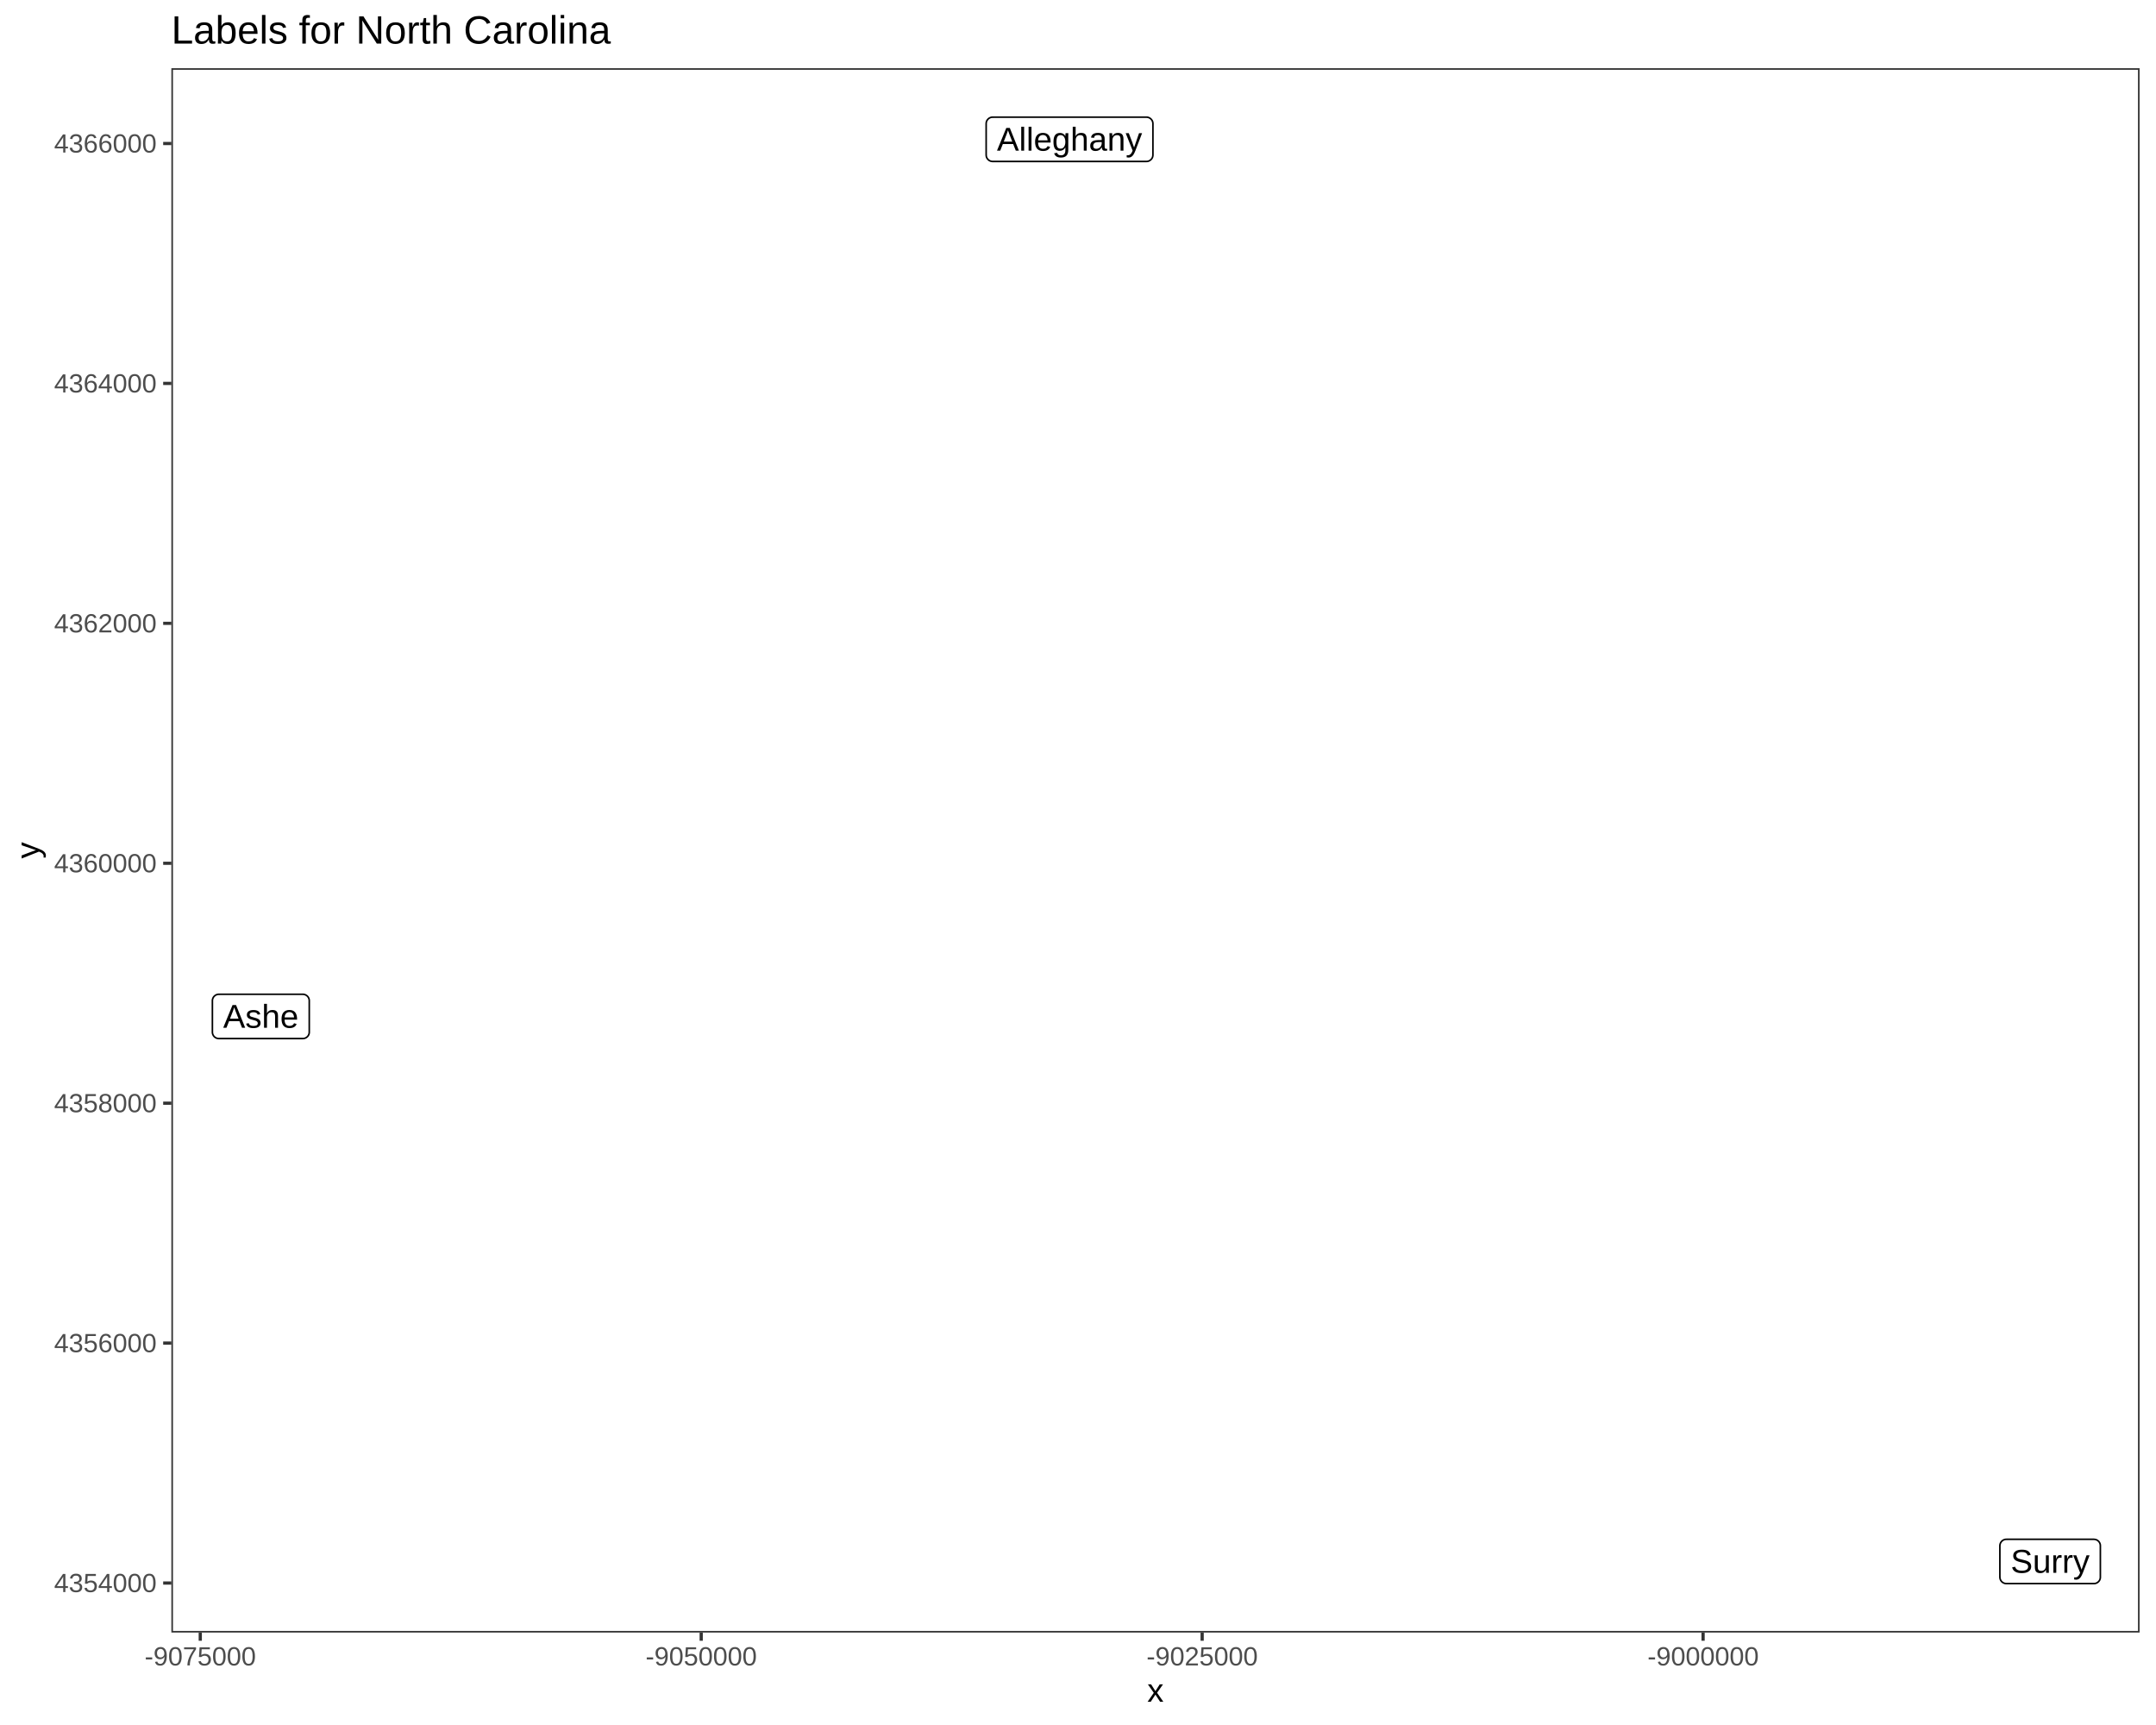
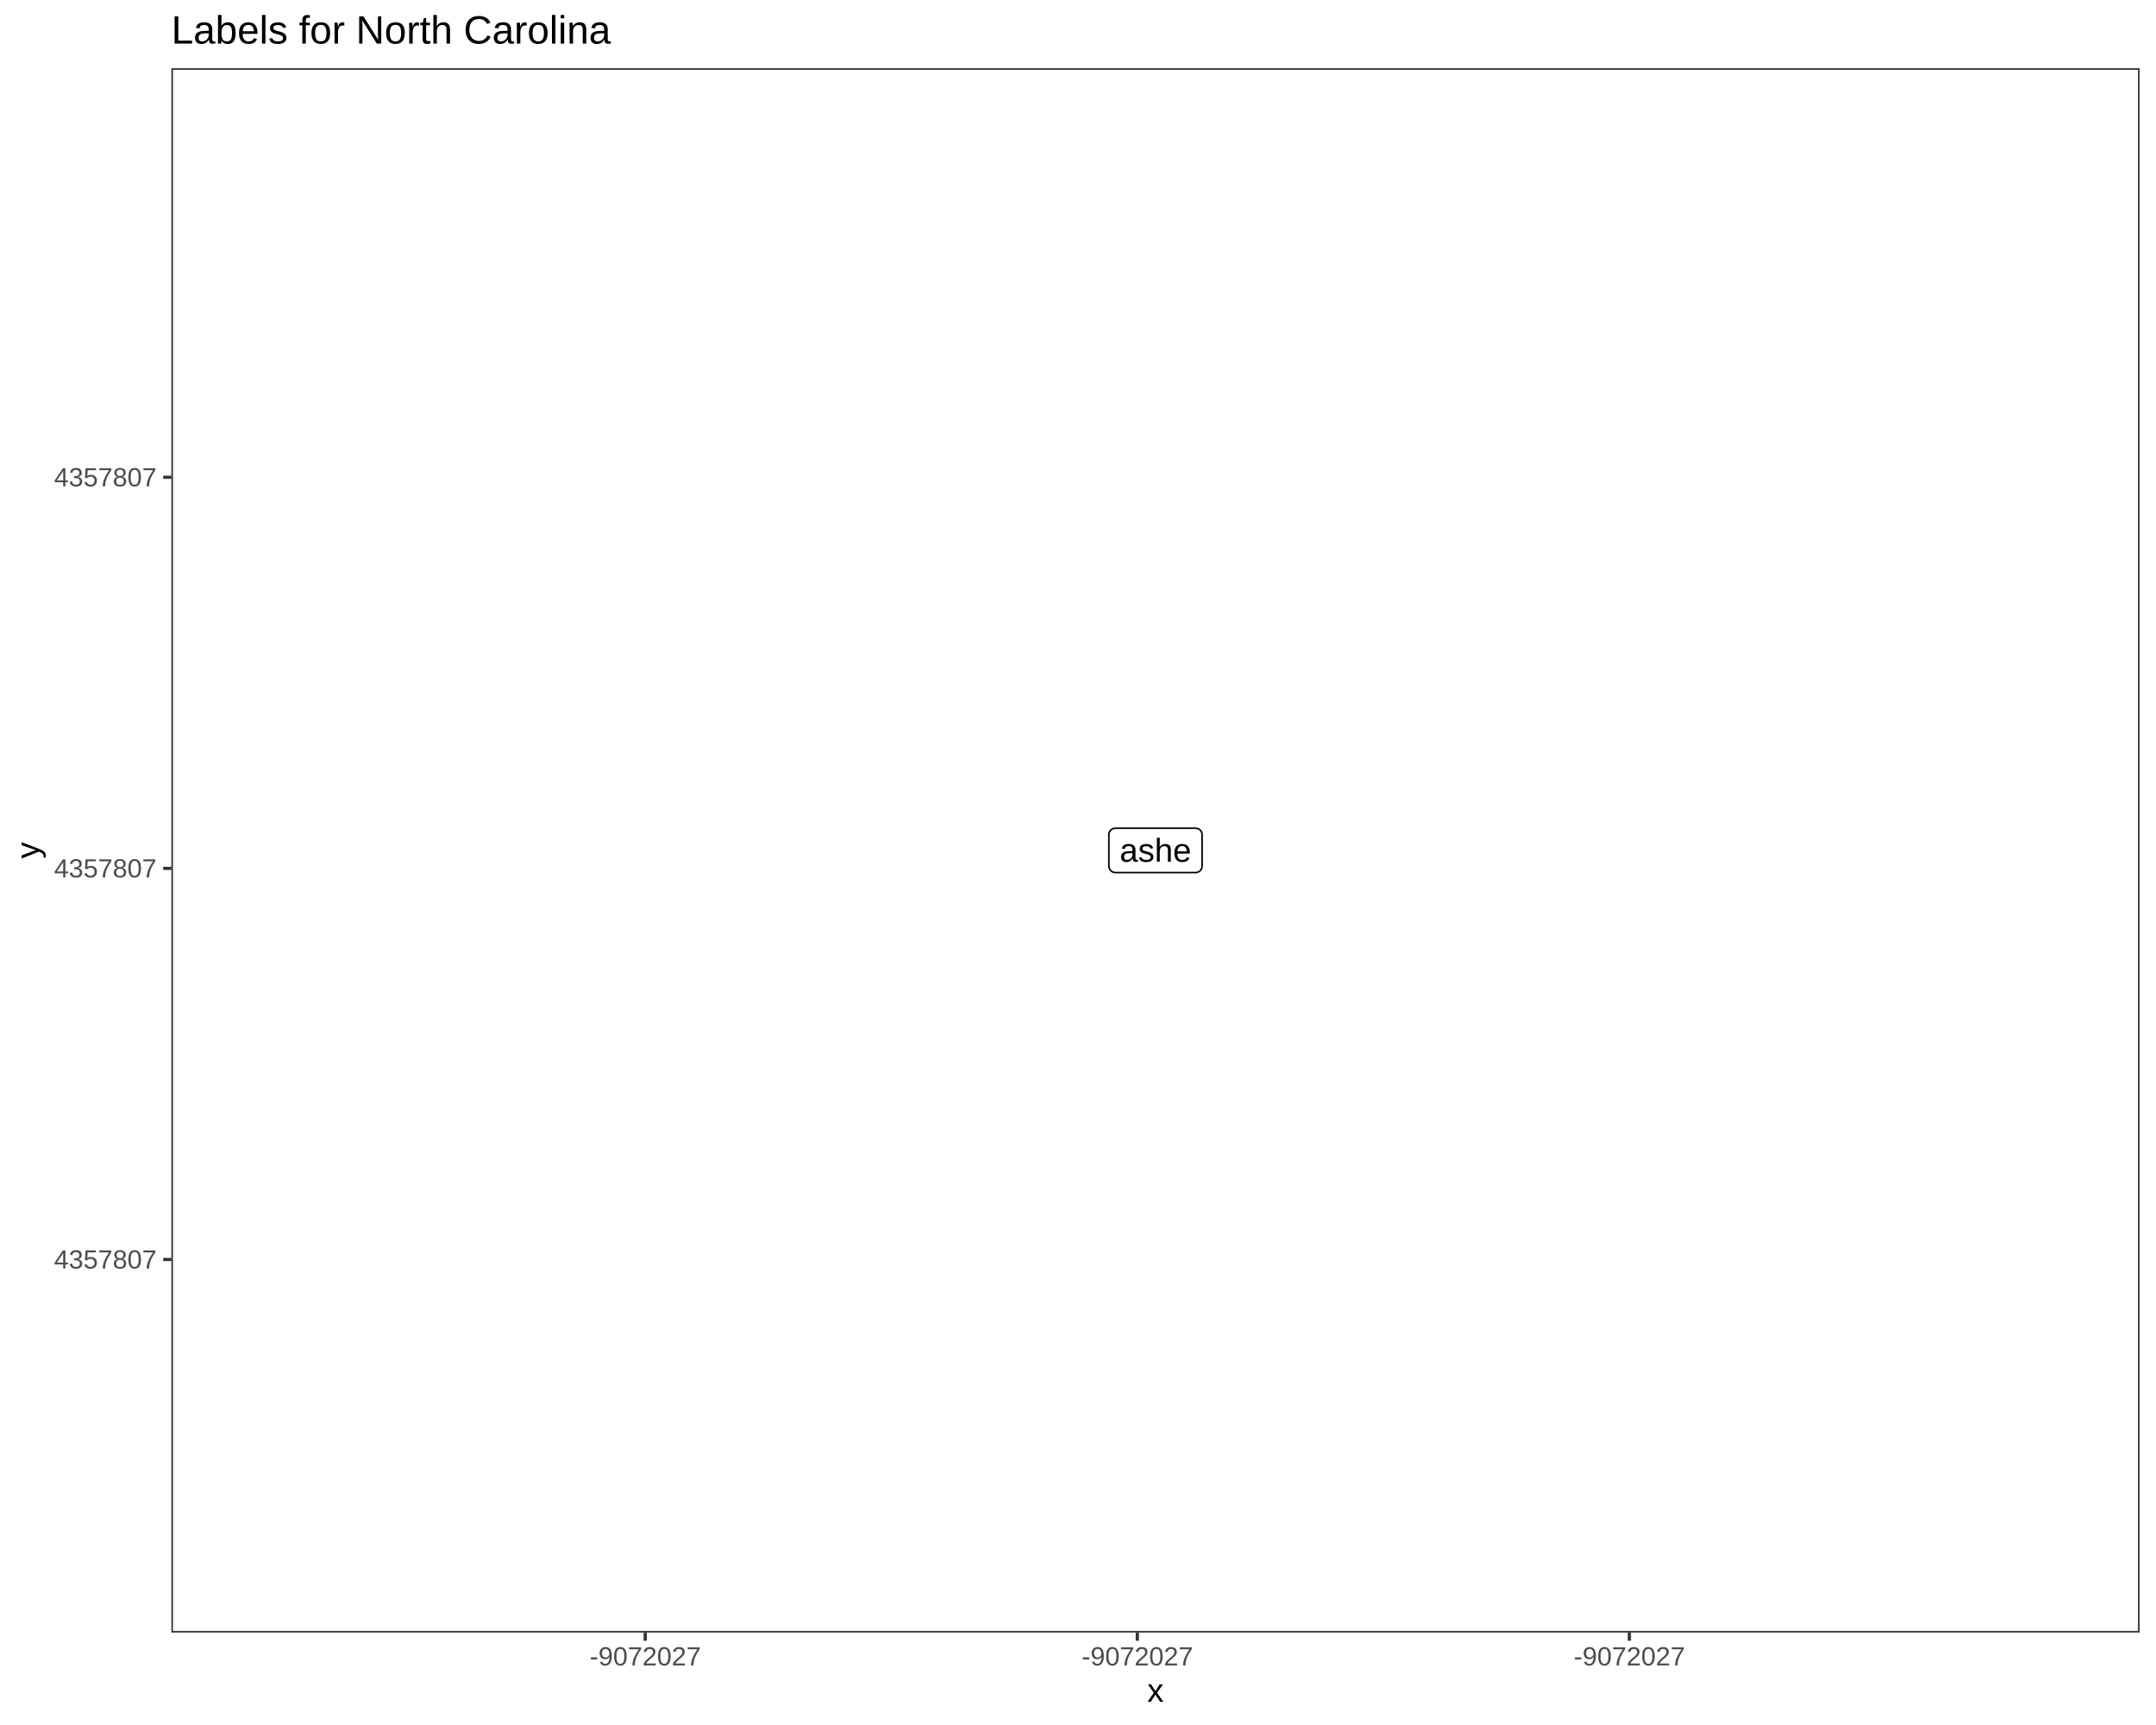
<svg xmlns="http://www.w3.org/2000/svg" viewBox="0 0 720.00 576.00">
  <defs>
    <style type="text/css">
    line, polyline, polygon, path, rect, circle {
      fill: none;
      stroke: #000000;
      stroke-linecap: round;
      stroke-linejoin: round;
      stroke-miterlimit: 10.00;
    }
  </style>
  </defs>
  <rect width="100%" height="100%" style="stroke: none; fill: #FFFFFF;" />
  <rect x="0.00" y="0.00" width="720.00" height="576.00" style="stroke-width: 1.07; stroke: #FFFFFF; fill: #FFFFFF;" />
  <defs>
    <clipPath id="cpNTcuMjN8NzE0LjUyfDU0NS4xM3wyMi43Nw==">
      <rect x="57.23" y="22.77" width="657.29" height="522.36" />
    </clipPath>
  </defs>
  <rect x="57.23" y="22.77" width="657.29" height="522.36" style="stroke-width: 1.07; stroke: none; fill: #FFFFFF;" clip-path="url(#cpNTcuMjN8NzE0LjUyfDU0NS4xM3wyMi43Nw==)" />
-   <polygon points="73.09,346.79 101.12,346.79 101.04,346.79 101.38,346.78 101.72,346.71 102.05,346.58 102.35,346.41 102.62,346.19 102.85,345.93 103.04,345.64 103.17,345.32 103.26,344.98 103.28,344.63 103.28,344.63 103.28,334.16 103.28,334.16 103.26,333.81 103.17,333.47 103.04,333.15 102.85,332.86 102.62,332.60 102.35,332.38 102.05,332.21 101.72,332.08 101.38,332.01 101.12,332.00 73.09,332.00 73.35,332.01 73.00,332.00 72.66,332.04 72.32,332.14 72.01,332.29 71.72,332.49 71.47,332.73 71.26,333.00 71.10,333.31 70.99,333.64 70.93,333.98 70.93,334.16 70.93,344.63 70.93,344.46 70.93,344.81 70.99,345.15 71.10,345.48 71.26,345.79 71.47,346.06 71.72,346.31 72.01,346.50 72.32,346.65 72.66,346.75 73.00,346.79 " style="stroke-width: 0.53; fill: #FFFFFF;" clip-path="url(#cpNTcuMjN8NzE0LjUyfDU0NS4xM3wyMi43Nw==)" />
+   <polygon points="372.47,291.35 399.28,291.35 399.20,291.35 399.54,291.33 399.88,291.26 400.21,291.14 400.51,290.97 400.78,290.75 401.01,290.49 401.20,290.19 401.33,289.87 401.42,289.53 401.44,289.19 401.44,289.19 401.44,278.71 401.44,278.71 401.42,278.37 401.33,278.03 401.20,277.71 401.01,277.42 400.78,277.16 400.51,276.94 400.21,276.76 399.88,276.64 399.54,276.57 399.28,276.55 372.47,276.55 372.73,276.57 372.38,276.56 372.03,276.60 371.70,276.69 371.39,276.84 371.10,277.04 370.85,277.28 370.64,277.56 370.48,277.87 370.37,278.20 370.31,278.54 370.31,278.71 370.31,289.19 370.31,289.01 370.31,289.36 370.37,289.70 370.48,290.03 370.64,290.34 370.85,290.62 371.10,290.86 371.39,291.06 371.70,291.21 372.03,291.30 372.38,291.35 " style="stroke-width: 0.53; fill: #FFFFFF;" clip-path="url(#cpNTcuMjN8NzE0LjUyfDU0NS4xM3wyMi43Nw==)" />
  <g clip-path="url(#cpNTcuMjN8NzE0LjUyfDU0NS4xM3wyMi43Nw==)">
-     <text x="74.53" y="343.19" style="font-size: 11.04px; font-family: Liberation Sans;" textLength="25.16px" lengthAdjust="spacingAndGlyphs">Ashe</text>
-   </g>
-   <polygon points="331.49,53.91 382.86,53.91 382.77,53.91 383.12,53.90 383.46,53.83 383.78,53.70 384.08,53.53 384.35,53.31 384.58,53.05 384.77,52.76 384.91,52.44 384.99,52.10 385.02,51.75 385.02,51.75 385.02,41.28 385.02,41.28 384.99,40.93 384.91,40.59 384.77,40.27 384.58,39.98 384.35,39.72 384.08,39.50 383.78,39.33 383.46,39.20 383.12,39.13 382.86,39.12 331.49,39.12 331.75,39.13 331.40,39.12 331.06,39.16 330.73,39.26 330.41,39.41 330.13,39.60 329.88,39.85 329.67,40.12 329.50,40.43 329.39,40.76 329.34,41.10 329.33,41.28 329.33,51.75 329.34,51.58 329.34,51.93 329.39,52.27 329.50,52.60 329.67,52.91 329.88,53.18 330.13,53.43 330.41,53.62 330.73,53.77 331.06,53.87 331.40,53.91 " style="stroke-width: 0.53; fill: #FFFFFF;" clip-path="url(#cpNTcuMjN8NzE0LjUyfDU0NS4xM3wyMi43Nw==)" />
-   <g clip-path="url(#cpNTcuMjN8NzE0LjUyfDU0NS4xM3wyMi43Nw==)">
-     <text x="332.93" y="50.31" style="font-size: 11.04px; font-family: Liberation Sans;" textLength="48.48px" lengthAdjust="spacingAndGlyphs">Alleghany</text>
-   </g>
-   <polygon points="670.02,528.78 699.26,528.78 699.18,528.78 699.52,528.77 699.86,528.70 700.19,528.58 700.49,528.40 700.76,528.18 700.99,527.92 701.18,527.63 701.31,527.31 701.40,526.97 701.42,526.62 701.42,526.62 701.42,516.15 701.42,516.15 701.40,515.80 701.31,515.47 701.18,515.15 700.99,514.85 700.76,514.59 700.49,514.37 700.19,514.20 699.86,514.08 699.52,514.01 699.26,513.99 670.02,513.99 670.28,514.01 669.94,513.99 669.59,514.03 669.26,514.13 668.94,514.28 668.66,514.48 668.41,514.72 668.20,515.00 668.04,515.30 667.93,515.63 667.87,515.98 667.86,516.15 667.86,526.62 667.87,526.45 667.87,526.80 667.93,527.14 668.04,527.47 668.20,527.78 668.41,528.06 668.66,528.30 668.94,528.49 669.26,528.64 669.59,528.74 669.94,528.78 " style="stroke-width: 0.53; fill: #FFFFFF;" clip-path="url(#cpNTcuMjN8NzE0LjUyfDU0NS4xM3wyMi43Nw==)" />
-   <g clip-path="url(#cpNTcuMjN8NzE0LjUyfDU0NS4xM3wyMi43Nw==)">
-     <text x="671.46" y="525.18" style="font-size: 11.04px; font-family: Liberation Sans;" textLength="26.36px" lengthAdjust="spacingAndGlyphs">Surry</text>
+     <text x="373.91" y="287.75" style="font-size: 11.04px; font-family: Liberation Sans;" textLength="23.94px" lengthAdjust="spacingAndGlyphs">ashe</text>
  </g>
  <rect x="57.23" y="22.77" width="657.29" height="522.36" style="stroke-width: 1.07; stroke: #333333;" clip-path="url(#cpNTcuMjN8NzE0LjUyfDU0NS4xM3wyMi43Nw==)" />
  <defs>
    <clipPath id="cpMC4wMHw3MjAuMDB8NTc2LjAwfDAuMDA=">
      <rect x="0.00" y="0.00" width="720.00" height="576.00" />
    </clipPath>
  </defs>
  <g clip-path="url(#cpMC4wMHw3MjAuMDB8NTc2LjAwfDAuMDA=)">
-     <text x="18.06" y="531.62" style="font-size: 8.80px; fill: #4D4D4D; font-family: Liberation Sans;" textLength="34.23px" lengthAdjust="spacingAndGlyphs">4354000</text>
+     <text x="18.06" y="423.58" style="font-size: 8.80px; fill: #4D4D4D; font-family: Liberation Sans;" textLength="34.23px" lengthAdjust="spacingAndGlyphs">4357807</text>
  </g>
  <g clip-path="url(#cpMC4wMHw3MjAuMDB8NTc2LjAwfDAuMDA=)">
-     <text x="18.06" y="451.51" style="font-size: 8.80px; fill: #4D4D4D; font-family: Liberation Sans;" textLength="34.23px" lengthAdjust="spacingAndGlyphs">4356000</text>
+     <text x="18.06" y="292.99" style="font-size: 8.80px; fill: #4D4D4D; font-family: Liberation Sans;" textLength="34.23px" lengthAdjust="spacingAndGlyphs">4357807</text>
  </g>
  <g clip-path="url(#cpMC4wMHw3MjAuMDB8NTc2LjAwfDAuMDA=)">
-     <text x="18.06" y="371.39" style="font-size: 8.80px; fill: #4D4D4D; font-family: Liberation Sans;" textLength="34.23px" lengthAdjust="spacingAndGlyphs">4358000</text>
+     <text x="18.06" y="162.40" style="font-size: 8.80px; fill: #4D4D4D; font-family: Liberation Sans;" textLength="34.23px" lengthAdjust="spacingAndGlyphs">4357807</text>
+   </g>
+   <polyline points="54.49,420.55 57.23,420.55 " style="stroke-width: 1.07; stroke: #333333; stroke-linecap: butt;" clip-path="url(#cpMC4wMHw3MjAuMDB8NTc2LjAwfDAuMDA=)" />
+   <polyline points="54.49,289.96 57.23,289.96 " style="stroke-width: 1.07; stroke: #333333; stroke-linecap: butt;" clip-path="url(#cpMC4wMHw3MjAuMDB8NTc2LjAwfDAuMDA=)" />
+   <polyline points="54.49,159.37 57.23,159.37 " style="stroke-width: 1.07; stroke: #333333; stroke-linecap: butt;" clip-path="url(#cpMC4wMHw3MjAuMDB8NTc2LjAwfDAuMDA=)" />
+   <polyline points="215.48,547.87 215.48,545.13 " style="stroke-width: 1.07; stroke: #333333; stroke-linecap: butt;" clip-path="url(#cpMC4wMHw3MjAuMDB8NTc2LjAwfDAuMDA=)" />
+   <polyline points="379.81,547.87 379.81,545.13 " style="stroke-width: 1.07; stroke: #333333; stroke-linecap: butt;" clip-path="url(#cpMC4wMHw3MjAuMDB8NTc2LjAwfDAuMDA=)" />
+   <polyline points="544.13,547.87 544.13,545.13 " style="stroke-width: 1.07; stroke: #333333; stroke-linecap: butt;" clip-path="url(#cpMC4wMHw3MjAuMDB8NTc2LjAwfDAuMDA=)" />
+   <g clip-path="url(#cpMC4wMHw3MjAuMDB8NTc2LjAwfDAuMDA=)">
+     <text x="196.91" y="556.11" style="font-size: 8.80px; fill: #4D4D4D; font-family: Liberation Sans;" textLength="37.16px" lengthAdjust="spacingAndGlyphs">-9072027</text>
  </g>
  <g clip-path="url(#cpMC4wMHw3MjAuMDB8NTc2LjAwfDAuMDA=)">
-     <text x="18.06" y="291.28" style="font-size: 8.80px; fill: #4D4D4D; font-family: Liberation Sans;" textLength="34.23px" lengthAdjust="spacingAndGlyphs">4360000</text>
+     <text x="361.23" y="556.11" style="font-size: 8.80px; fill: #4D4D4D; font-family: Liberation Sans;" textLength="37.16px" lengthAdjust="spacingAndGlyphs">-9072027</text>
  </g>
  <g clip-path="url(#cpMC4wMHw3MjAuMDB8NTc2LjAwfDAuMDA=)">
-     <text x="18.06" y="211.17" style="font-size: 8.80px; fill: #4D4D4D; font-family: Liberation Sans;" textLength="34.23px" lengthAdjust="spacingAndGlyphs">4362000</text>
-   </g>
-   <g clip-path="url(#cpMC4wMHw3MjAuMDB8NTc2LjAwfDAuMDA=)">
-     <text x="18.06" y="131.05" style="font-size: 8.80px; fill: #4D4D4D; font-family: Liberation Sans;" textLength="34.23px" lengthAdjust="spacingAndGlyphs">4364000</text>
-   </g>
-   <g clip-path="url(#cpMC4wMHw3MjAuMDB8NTc2LjAwfDAuMDA=)">
-     <text x="18.06" y="50.94" style="font-size: 8.80px; fill: #4D4D4D; font-family: Liberation Sans;" textLength="34.23px" lengthAdjust="spacingAndGlyphs">4366000</text>
-   </g>
-   <polyline points="54.49,528.60 57.23,528.60 " style="stroke-width: 1.07; stroke: #333333; stroke-linecap: butt;" clip-path="url(#cpMC4wMHw3MjAuMDB8NTc2LjAwfDAuMDA=)" />
-   <polyline points="54.49,448.48 57.23,448.48 " style="stroke-width: 1.07; stroke: #333333; stroke-linecap: butt;" clip-path="url(#cpMC4wMHw3MjAuMDB8NTc2LjAwfDAuMDA=)" />
-   <polyline points="54.49,368.37 57.23,368.37 " style="stroke-width: 1.07; stroke: #333333; stroke-linecap: butt;" clip-path="url(#cpMC4wMHw3MjAuMDB8NTc2LjAwfDAuMDA=)" />
-   <polyline points="54.49,288.26 57.23,288.26 " style="stroke-width: 1.07; stroke: #333333; stroke-linecap: butt;" clip-path="url(#cpMC4wMHw3MjAuMDB8NTc2LjAwfDAuMDA=)" />
-   <polyline points="54.49,208.14 57.23,208.14 " style="stroke-width: 1.07; stroke: #333333; stroke-linecap: butt;" clip-path="url(#cpMC4wMHw3MjAuMDB8NTc2LjAwfDAuMDA=)" />
-   <polyline points="54.49,128.03 57.23,128.03 " style="stroke-width: 1.07; stroke: #333333; stroke-linecap: butt;" clip-path="url(#cpMC4wMHw3MjAuMDB8NTc2LjAwfDAuMDA=)" />
-   <polyline points="54.49,47.92 57.23,47.92 " style="stroke-width: 1.07; stroke: #333333; stroke-linecap: butt;" clip-path="url(#cpMC4wMHw3MjAuMDB8NTc2LjAwfDAuMDA=)" />
-   <polyline points="66.88,547.87 66.88,545.13 " style="stroke-width: 1.07; stroke: #333333; stroke-linecap: butt;" clip-path="url(#cpMC4wMHw3MjAuMDB8NTc2LjAwfDAuMDA=)" />
-   <polyline points="234.17,547.87 234.17,545.13 " style="stroke-width: 1.07; stroke: #333333; stroke-linecap: butt;" clip-path="url(#cpMC4wMHw3MjAuMDB8NTc2LjAwfDAuMDA=)" />
-   <polyline points="401.46,547.87 401.46,545.13 " style="stroke-width: 1.07; stroke: #333333; stroke-linecap: butt;" clip-path="url(#cpMC4wMHw3MjAuMDB8NTc2LjAwfDAuMDA=)" />
-   <polyline points="568.75,547.87 568.75,545.13 " style="stroke-width: 1.07; stroke: #333333; stroke-linecap: butt;" clip-path="url(#cpMC4wMHw3MjAuMDB8NTc2LjAwfDAuMDA=)" />
-   <g clip-path="url(#cpMC4wMHw3MjAuMDB8NTc2LjAwfDAuMDA=)">
-     <text x="48.30" y="556.11" style="font-size: 8.80px; fill: #4D4D4D; font-family: Liberation Sans;" textLength="37.16px" lengthAdjust="spacingAndGlyphs">-9075000</text>
-   </g>
-   <g clip-path="url(#cpMC4wMHw3MjAuMDB8NTc2LjAwfDAuMDA=)">
-     <text x="215.59" y="556.11" style="font-size: 8.80px; fill: #4D4D4D; font-family: Liberation Sans;" textLength="37.16px" lengthAdjust="spacingAndGlyphs">-9050000</text>
-   </g>
-   <g clip-path="url(#cpMC4wMHw3MjAuMDB8NTc2LjAwfDAuMDA=)">
-     <text x="382.88" y="556.11" style="font-size: 8.80px; fill: #4D4D4D; font-family: Liberation Sans;" textLength="37.16px" lengthAdjust="spacingAndGlyphs">-9025000</text>
-   </g>
-   <g clip-path="url(#cpMC4wMHw3MjAuMDB8NTc2LjAwfDAuMDA=)">
-     <text x="550.18" y="556.11" style="font-size: 8.80px; fill: #4D4D4D; font-family: Liberation Sans;" textLength="37.16px" lengthAdjust="spacingAndGlyphs">-9000000</text>
+     <text x="525.55" y="556.11" style="font-size: 8.80px; fill: #4D4D4D; font-family: Liberation Sans;" textLength="37.16px" lengthAdjust="spacingAndGlyphs">-9072027</text>
  </g>
  <g clip-path="url(#cpMC4wMHw3MjAuMDB8NTc2LjAwfDAuMDA=)">
    <text x="383.12" y="568.24" style="font-size: 11.00px; font-family: Liberation Sans;" textLength="5.50px" lengthAdjust="spacingAndGlyphs">x</text>
  </g>
  <g clip-path="url(#cpMC4wMHw3MjAuMDB8NTc2LjAwfDAuMDA=)">
    <text transform="translate(13.04,286.70) rotate(-90)" style="font-size: 11.00px; font-family: Liberation Sans;" textLength="5.50px" lengthAdjust="spacingAndGlyphs">y</text>
  </g>
  <g clip-path="url(#cpMC4wMHw3MjAuMDB8NTc2LjAwfDAuMDA=)">
    <text x="57.23" y="14.56" style="font-size: 13.20px; font-family: Liberation Sans;" textLength="146.53px" lengthAdjust="spacingAndGlyphs">Labels for North Carolina</text>
  </g>
</svg>
